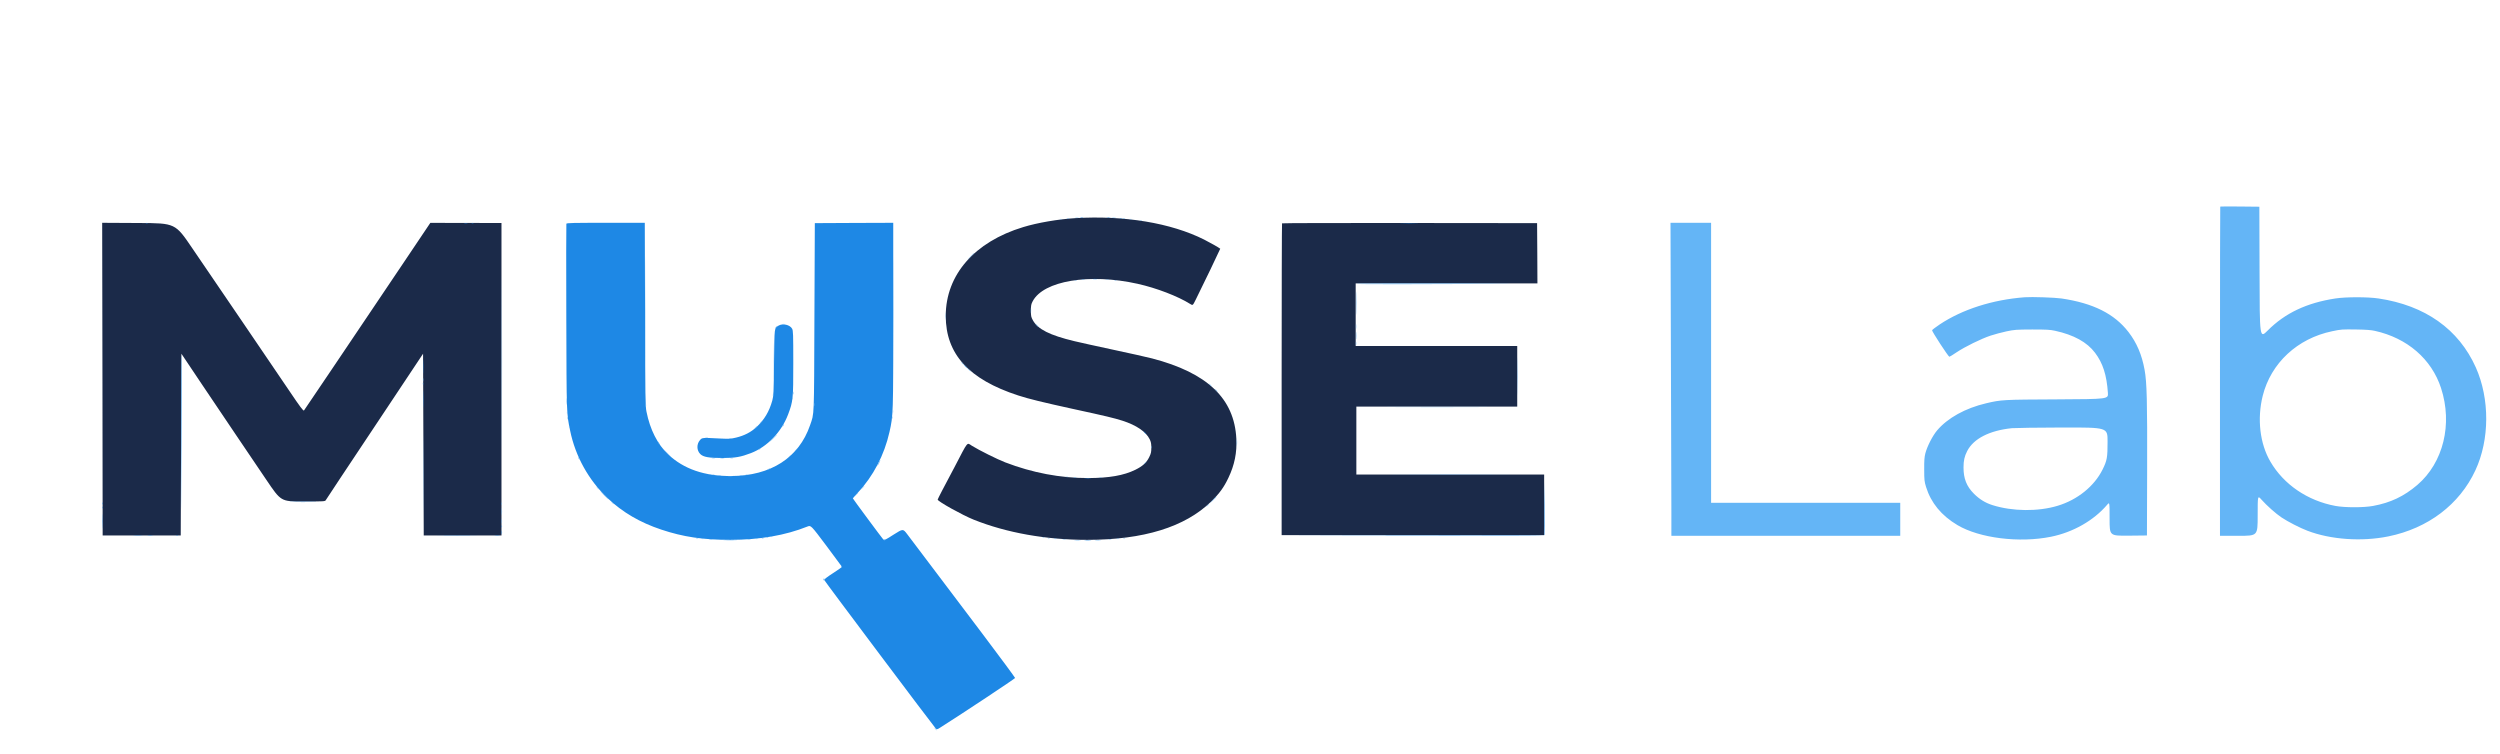
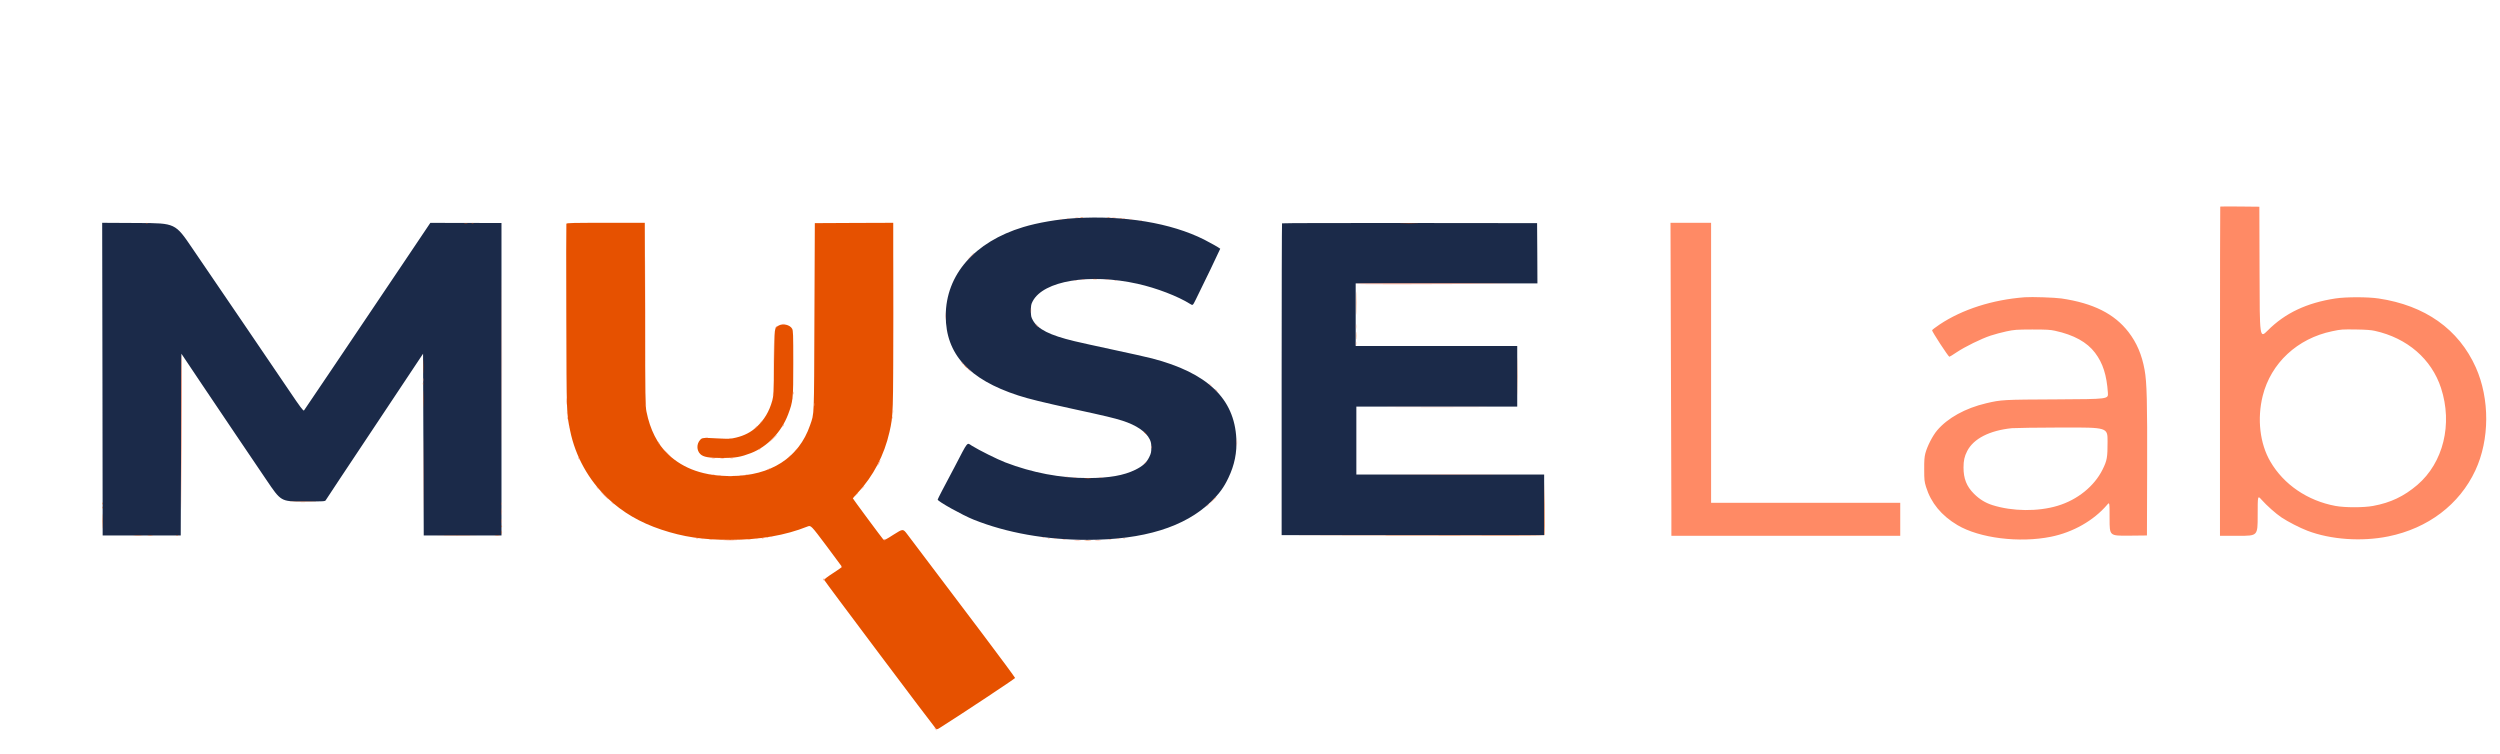
<svg xmlns="http://www.w3.org/2000/svg" viewBox="0 0 3714 1120" preserveAspectRatio="xMidYMid meet">
  <g transform="translate(0,1120) scale(0.1,-0.1)">
    <path fill="#1B2A49" d="M15972 7959 c-250 -15 -560 -68 -772 -133 -723 -219 -1150 -710 -1150 -1319 0 -567 344 -944 1077 -1182 152 -50 374 -104 813 -200 493 -107 609 -135 735 -175 206 -66 351 -164 405 -276 19 -39 24 -65 24 -125 0 -65 -4 -85 -32 -142 -41 -82 -96 -132 -205 -186 -173 -85 -393 -123 -702 -123 -413 -1 -830 79 -1231 233 -117 45 -386 179 -496 247 -77 48 -49 83 -258 -318 -68 -129 -152 -289 -187 -354 -34 -66 -63 -123 -63 -128 0 -26 369 -232 535 -298 490 -196 1074 -300 1686 -300 838 0 1452 190 1841 568 124 121 190 211 258 355 90 188 128 375 117 581 -30 596 -431 977 -1251 1191 -72 19 -333 77 -581 130 -247 53 -506 110 -575 127 -366 88 -542 177 -615 309 -27 49 -30 63 -30 144 0 78 4 97 27 140 160 304 845 418 1558 259 282 -63 599 -185 782 -300 38 -24 38 -24 83 67 89 176 365 752 363 754 -17 15 -160 96 -240 136 -492 247 -1186 362 -1916 318z M1522 5567 l3 -2322 580 0 580 0 5 1350 5 1350 298 -445 c164 -245 399 -593 522 -775 123 -181 321 -475 441 -652 218 -323 218 -323 546 -323 316 0 328 1 338 20 6 11 333 505 728 1097 l717 1078 5 -1350 5 -1350 578 0 577 0 0 2321 0 2321 -529 1 -528 1 -391 -582 c-215 -320 -454 -676 -533 -792 -78 -115 -322 -478 -542 -805 -220 -327 -405 -601 -411 -608 -10 -10 -56 51 -217 290 -112 167 -425 627 -695 1023 -270 396 -606 889 -746 1095 -254 375 -254 375 -797 377 l-543 3 4 -2323z M19046 7882 c-3 -3 -6 -1046 -6 -2319 l0 -2313 1950 0 1950 0 0 450 0 450 -1395 0 -1395 0 0 505 0 505 1195 0 1195 0 0 450 0 450 -1200 0 -1200 0 0 465 0 465 1350 0 1350 0 -2 448 -3 447 -1892 2 c-1040 1 -1894 -1 -1897 -5z" />
-     <path fill="#1E88E5" d="M16053 7963 c9 -2 25 -2 35 0 9 3 1 5 -18 5 -19 0 -27 -2 -17 -5z M16448 7963 c12 -2 30 -2 40 0 9 3 -1 5 -23 4 -22 0 -30 -2 -17 -4z M16638 7953 c6 -2 18 -2 25 0 6 3 1 5 -13 5 -14 0 -19 -2 -12 -5z M2168 7883 c6 -2 18 -2 25 0 6 3 1 5 -13 5 -14 0 -19 -2 -12 -5z M6898 7883 c12 -2 32 -2 45 0 12 2 2 4 -23 4 -25 0 -35 -2 -22 -4z M7008 7883 c6 -2 18 -2 25 0 6 3 1 5 -13 5 -14 0 -19 -2 -12 -5z M8414 7876 c-3 -8 -3 -630 -1 -1382 4 -1470 3 -1429 57 -1692 77 -379 275 -736 557 -1003 223 -211 482 -362 798 -467 326 -109 618 -152 1025 -152 438 1 816 66 1146 198 51 20 51 20 280 -285 126 -168 230 -309 232 -313 2 -4 -58 -47 -133 -95 -78 -50 -134 -93 -131 -100 7 -20 1636 -2189 1657 -2207 19 -16 22 -16 67 13 332 210 1112 727 1112 737 0 7 -216 300 -480 650 -524 696 -1027 1361 -1124 1488 -61 80 -61 80 -200 -8 -113 -73 -141 -87 -151 -76 -22 23 -455 608 -455 614 0 3 32 41 72 83 231 246 395 561 472 903 56 248 56 256 56 1741 l0 1367 -582 -2 -583 -3 -6 -1395 c-6 -1530 -1 -1422 -65 -1608 -166 -483 -584 -752 -1174 -754 -395 -2 -702 104 -934 322 -158 149 -269 368 -322 635 -17 83 -18 194 -21 1448 l-4 1357 -580 0 c-485 0 -580 -2 -585 -14z M20822 7883 c59 -2 158 -2 220 0 62 1 14 3 -107 3 -121 0 -172 -2 -113 -3z M16238 7053 c18 -2 45 -2 60 0 15 2 0 4 -33 4 -33 0 -45 -2 -27 -4z M20144 6695 c0 -154 2 -216 3 -137 2 79 2 205 0 280 -1 75 -3 11 -3 -143z M11565 6362 c-63 -39 -59 -10 -66 -546 -5 -458 -7 -496 -26 -567 -45 -162 -119 -286 -232 -391 -85 -79 -182 -129 -306 -159 -80 -19 -106 -20 -230 -14 -274 14 -273 14 -305 -22 -53 -59 -52 -153 3 -208 45 -45 129 -60 337 -59 182 0 266 15 417 73 242 94 452 312 551 574 74 197 77 225 77 762 0 434 -2 483 -17 511 -33 60 -140 84 -203 46z M20144 6215 c0 -49 1 -71 3 -48 2 23 2 64 0 90 -2 26 -3 8 -3 -42z M22545 5610 c0 -250 1 -353 2 -227 2 125 2 329 0 455 -1 125 -2 22 -2 -228z M6284 5755 c0 -93 2 -133 3 -88 2 45 2 122 0 170 -1 48 -3 12 -3 -82z M14340 5755 c13 -14 26 -25 28 -25 3 0 -5 11 -18 25 -13 14 -26 25 -28 25 -3 0 5 -11 18 -25z M6282 5500 c0 -14 2 -19 5 -12 2 6 2 18 0 25 -3 6 -5 1 -5 -13z M6284 5270 c0 -113 2 -159 3 -102 2 56 2 148 0 205 -1 56 -3 10 -3 -103z M17005 4770 c10 -11 20 -20 23 -20 3 0 -3 9 -13 20 -10 11 -20 20 -23 20 -3 0 3 -9 13 -20z M22942 3703 l-2 -453 -1952 -3 -1953 -2 1953 -3 c1555 -1 1954 1 1957 11 3 6 4 212 3 457 -3 445 -3 445 -6 -7z M16118 4093 c23 -2 61 -2 85 0 23 2 4 4 -43 4 -47 0 -66 -2 -42 -4z M18010 3763 c-55 -58 -55 -58 3 -3 53 50 62 60 54 60 -1 0 -27 -26 -57 -57z M4338 3743 c89 -2 235 -2 325 0 89 1 16 3 -163 3 -179 0 -252 -2 -162 -3z M1522 3720 c0 -14 2 -19 5 -12 2 6 2 18 0 25 -3 6 -5 1 -5 -13z M1522 3660 c0 -14 2 -19 5 -12 2 6 2 18 0 25 -3 6 -5 1 -5 -13z M1524 3455 c0 -99 2 -138 3 -87 2 51 2 132 0 180 -1 48 -3 6 -3 -93z M7452 3380 c0 -14 2 -19 5 -12 2 6 2 18 0 25 -3 6 -5 1 -5 -13z M7453 3290 c0 -25 2 -35 4 -22 2 12 2 32 0 45 -2 12 -4 2 -4 -23z M1993 3243 c31 -2 83 -2 115 0 31 2 5 3 -58 3 -63 0 -89 -1 -57 -3z M2198 3243 c17 -2 47 -2 65 0 17 2 3 4 -33 4 -36 0 -50 -2 -32 -4z M2618 3243 c6 -2 18 -2 25 0 6 3 1 5 -13 5 -14 0 -19 -2 -12 -5z M6543 3243 c136 -2 358 -2 495 0 136 1 24 2 -248 2 -272 0 -384 -1 -247 -2z M7358 3243 c18 -2 45 -2 60 0 15 2 0 4 -33 4 -33 0 -45 -2 -27 -4z M16118 3173 c23 -2 61 -2 85 0 23 2 4 4 -43 4 -47 0 -66 -2 -42 -4z" />
-     <path fill="#64B5F6" d="M32984 8131 c-2 -2 -4 -1104 -4 -2448 l0 -2443 280 0 c280 0 280 0 280 300 0 301 0 301 56 238 78 -88 214 -209 298 -265 96 -64 271 -154 386 -198 346 -132 805 -164 1200 -84 591 120 1058 474 1294 981 213 456 215 1062 7 1529 -254 568 -753 922 -1446 1025 -160 24 -484 24 -640 0 -426 -65 -748 -217 -1007 -477 -118 -118 -118 -118 -120 861 l-3 979 -288 3 c-159 2 -291 1 -293 -1z m2296 -1846 c483 -107 843 -419 984 -850 175 -536 34 -1109 -353 -1440 -199 -169 -396 -263 -656 -311 -140 -26 -420 -26 -560 0 -414 77 -768 318 -966 658 -157 268 -199 636 -114 978 122 486 515 852 1031 959 138 29 146 29 364 26 136 -2 218 -8 270 -20z M15978 7963 c12 -2 32 -2 45 0 12 2 2 4 -23 4 -25 0 -35 -2 -22 -4z M16523 7963 c15 -2 37 -2 50 0 12 2 0 4 -28 4 -27 0 -38 -2 -22 -4z M15853 7953 c9 -2 23 -2 30 0 6 3 -1 5 -18 5 -16 0 -22 -2 -12 -5z M16683 7953 c9 -2 23 -2 30 0 6 3 -1 5 -18 5 -16 0 -22 -2 -12 -5z M15748 7943 c6 -2 18 -2 25 0 6 3 1 5 -13 5 -14 0 -19 -2 -12 -5z M16783 7943 c9 -2 23 -2 30 0 6 3 -1 5 -18 5 -16 0 -22 -2 -12 -5z M16938 7923 c6 -2 18 -2 25 0 6 3 1 5 -13 5 -14 0 -19 -2 -12 -5z M7455 5825 c0 -1138 1 -1603 2 -1032 2 571 2 1503 0 2070 -1 568 -2 101 -2 -1038z M9585 6580 c0 -723 1 -1019 2 -657 2 361 2 953 0 1315 -1 361 -2 65 -2 -658z M13275 6535 c0 -748 1 -1053 2 -677 2 376 2 988 0 1360 -1 372 -2 65 -2 -683z M24823 5908 c4 -1091 7 -2137 7 -2325 l0 -343 1700 0 1700 0 0 245 0 245 -1405 0 -1405 0 0 2080 0 2080 -302 0 -301 0 6 -1982z M14405 7378 c-60 -63 -60 -63 3 -3 34 33 62 61 62 62 0 8 -10 -1 -65 -59z M16073 7043 c9 -2 25 -2 35 0 9 3 1 5 -18 5 -19 0 -27 -2 -17 -5z M16428 7043 c12 -2 32 -2 45 0 12 2 2 4 -23 4 -25 0 -35 -2 -22 -4z M15968 7033 c6 -2 18 -2 25 0 6 3 1 5 -13 5 -14 0 -19 -2 -12 -5z M16558 7033 c6 -2 18 -2 25 0 6 3 1 5 -13 5 -14 0 -19 -2 -12 -5z M20147 6983 c-5 -7 931 -7 2213 0 267 1 -121 3 -862 5 -741 1 -1349 -1 -1351 -5z M30080 6784 c-478 -36 -928 -180 -1264 -404 -59 -40 -110 -78 -113 -86 -5 -15 242 -394 257 -394 5 0 54 30 107 66 124 83 366 202 505 248 60 20 165 48 235 63 120 25 145 27 383 28 213 0 269 -3 340 -19 279 -61 475 -169 594 -327 117 -155 173 -331 191 -596 6 -92 6 -92 -752 -96 -809 -4 -830 -5 -1056 -58 -311 -73 -574 -219 -730 -404 -67 -80 -146 -234 -174 -340 -14 -55 -18 -106 -17 -240 0 -155 3 -178 27 -258 73 -237 228 -426 467 -568 327 -194 919 -268 1389 -173 327 66 634 240 834 474 37 44 37 44 37 -208 0 -252 0 -252 278 -250 l277 3 3 965 c3 1025 -4 1311 -38 1496 -40 223 -117 403 -239 561 -210 272 -524 429 -996 499 -99 14 -439 26 -545 18z m1230 -2142 c0 -240 -7 -281 -74 -417 -123 -248 -372 -450 -668 -539 -291 -88 -671 -84 -968 10 -105 33 -193 87 -275 169 -109 109 -155 224 -155 390 0 101 14 165 54 243 94 185 332 307 666 341 47 4 385 9 753 10 667 1 667 1 667 -207z M15313 6585 c0 -33 2 -45 4 -27 2 18 2 45 0 60 -2 15 -4 0 -4 -33z M14044 6505 c0 -49 1 -71 3 -48 2 23 2 64 0 90 -2 26 -3 8 -3 -42z M20143 6350 c0 -30 2 -43 4 -27 2 15 2 39 0 55 -2 15 -4 2 -4 -28z M11623 6383 c9 -2 25 -2 35 0 9 3 1 5 -18 5 -19 0 -27 -2 -17 -5z M15400 6365 c13 -14 26 -25 28 -25 3 0 -5 11 -18 25 -13 14 -26 25 -28 25 -3 0 5 -11 18 -25z M11524 6338 c-19 -23 -19 -23 4 -4 21 18 27 26 19 26 -2 0 -12 -10 -23 -22z M11495 5830 c0 -245 1 -345 2 -222 2 122 2 322 0 445 -1 122 -2 22 -2 -223z M20143 6095 c0 -22 2 -30 4 -17 2 12 2 30 0 40 -3 9 -5 -1 -4 -23z M2692 4583 c2 -742 4 -1130 5 -863 7 1283 7 2210 1 2210 -5 0 -7 -606 -6 -1347z M14295 5800 c10 -11 20 -20 23 -20 3 0 -3 9 -13 20 -10 11 -20 20 -23 20 -3 0 3 -9 13 -20z M14370 5727 c0 -2 15 -16 33 -33 32 -29 32 -29 3 4 -28 30 -36 37 -36 29z M6283 5555 c0 -22 2 -30 4 -17 2 12 2 30 0 40 -3 9 -5 -1 -4 -23z M17975 5480 c10 -11 20 -20 23 -20 3 0 -3 9 -13 20 -10 11 -20 20 -23 20 -3 0 3 -9 13 -20z M18065 5400 c10 -11 20 -20 23 -20 3 0 -3 9 -13 20 -10 11 -20 20 -23 20 -3 0 3 -9 13 -20z M11782 5360 c0 -19 2 -27 5 -17 2 9 2 25 0 35 -3 9 -5 1 -5 -18z M11482 5330 c0 -14 2 -19 5 -12 2 6 2 18 0 25 -3 6 -5 1 -5 -13z M8413 5235 c0 -44 2 -61 4 -37 2 23 2 59 0 80 -2 20 -4 1 -4 -43z M11772 5280 c0 -14 2 -19 5 -12 2 6 2 18 0 25 -3 6 -5 1 -5 -13z M12092 5190 c0 -19 2 -27 5 -17 2 9 2 25 0 35 -3 9 -5 1 -5 -18z M9592 5180 c0 -19 2 -27 5 -17 2 9 2 25 0 35 -3 9 -5 1 -5 -18z M20748 5153 c331 -2 873 -2 1205 0 331 1 60 2 -603 2 -663 0 -934 -1 -602 -2z M12082 5100 c0 -14 2 -19 5 -12 2 6 2 18 0 25 -3 6 -5 1 -5 -13z M13263 5085 c0 -22 2 -30 4 -17 2 12 2 30 0 40 -3 9 -5 -1 -4 -23z M8422 5070 c0 -19 2 -27 5 -17 2 9 2 25 0 35 -3 9 -5 1 -5 -18z M6285 4155 c0 -506 1 -714 2 -463 2 251 2 665 0 920 -1 255 -2 49 -2 -457z M13252 4995 c0 -16 2 -22 5 -12 2 9 2 23 0 30 -3 6 -5 -1 -5 -18z M8432 4985 c0 -16 2 -22 5 -12 2 9 2 23 0 30 -3 6 -5 -1 -5 -18z M11299 4923 c-24 -28 -24 -28 4 -4 15 14 27 26 27 28 0 8 -8 1 -31 -24z M11630 4880 c-6 -11 -8 -20 -6 -20 3 0 10 9 16 20 6 11 8 20 6 20 -3 0 -10 -9 -16 -20z M8452 4860 c0 -14 2 -19 5 -12 2 6 2 18 0 25 -3 6 -5 1 -5 -13z M11219 4843 c-24 -28 -24 -28 4 -4 15 14 27 26 27 28 0 8 -8 1 -31 -24z M11470 4673 c-65 -68 -65 -68 3 -3 37 35 67 66 67 67 0 8 -10 -2 -70 -64z M10478 4703 c12 -2 30 -2 40 0 9 3 -1 5 -23 4 -22 0 -30 -2 -17 -4z M18373 4625 c0 -44 2 -61 4 -37 2 23 2 59 0 80 -2 20 -4 1 -4 -43z M10633 4683 c9 -2 23 -2 30 0 6 3 -1 5 -18 5 -16 0 -22 -2 -12 -5z M10833 4683 c9 -2 23 -2 30 0 6 3 -1 5 -18 5 -16 0 -22 -2 -12 -5z M9780 4620 c6 -11 13 -20 16 -20 2 0 0 9 -6 20 -6 11 -13 20 -16 20 -2 0 0 -9 6 -20z M17102 4555 c0 -16 2 -22 5 -12 2 9 2 23 0 30 -3 6 -5 -1 -5 -18z M9905 4470 c38 -38 72 -70 74 -70 3 0 -26 32 -64 70 -38 39 -72 70 -74 70 -3 0 26 -31 64 -70z M11274 4524 c-18 -14 -18 -15 4 -4 12 6 22 13 22 15 0 8 -5 6 -26 -11z M11814 4508 c-29 -33 -29 -33 4 -4 30 28 37 36 29 36 -2 0 -16 -15 -33 -32z M11719 4413 c-24 -28 -24 -28 4 -4 15 14 27 26 27 28 0 8 -8 1 -31 -24z M8590 4405 c0 -5 5 -17 10 -25 5 -8 10 -10 10 -5 0 6 -5 17 -10 25 -5 8 -10 11 -10 5z M10578 4393 c12 -2 30 -2 40 0 9 3 -1 5 -23 4 -22 0 -30 -2 -17 -4z M10853 4393 c9 -2 25 -2 35 0 9 3 1 5 -18 5 -19 0 -27 -2 -17 -5z M10703 4383 c15 -2 39 -2 55 0 15 2 2 4 -28 4 -30 0 -43 -2 -27 -4z M13052 4325 c-12 -25 -20 -45 -17 -45 7 0 47 81 43 86 -3 2 -14 -17 -26 -41z M17004 4318 c-19 -23 -19 -23 4 -4 21 18 27 26 19 26 -2 0 -12 -10 -23 -22z M11410 4230 c-8 -5 -10 -10 -5 -10 6 0 17 5 25 10 8 5 11 10 5 10 -5 0 -17 -5 -25 -10z M10528 4153 c6 -2 18 -2 25 0 6 3 1 5 -13 5 -14 0 -19 -2 -12 -5z M20848 4153 c386 -2 1018 -2 1405 0 386 1 70 2 -703 2 -773 0 -1089 -1 -702 -2z M10588 4143 c6 -2 18 -2 25 0 6 3 1 5 -13 5 -14 0 -19 -2 -12 -5z M11078 4143 c6 -2 18 -2 25 0 6 3 1 5 -13 5 -14 0 -19 -2 -12 -5z M10673 4133 c9 -2 25 -2 35 0 9 3 1 5 -18 5 -19 0 -27 -2 -17 -5z M10993 4133 c9 -2 25 -2 35 0 9 3 1 5 -18 5 -19 0 -27 -2 -17 -5z M10818 4123 c18 -2 45 -2 60 0 15 2 0 4 -33 4 -33 0 -45 -2 -27 -4z M15838 4113 c6 -2 18 -2 25 0 6 3 1 5 -13 5 -14 0 -19 -2 -12 -5z M15953 4103 c9 -2 25 -2 35 0 9 3 1 5 -18 5 -19 0 -27 -2 -17 -5z M16328 4103 c12 -2 30 -2 40 0 9 3 -1 5 -23 4 -22 0 -30 -2 -17 -4z M12804 3948 c-29 -33 -29 -33 4 -4 30 28 37 36 29 36 -2 0 -16 -15 -33 -32z M8875 3950 c10 -11 20 -20 23 -20 3 0 -3 9 -13 20 -10 11 -20 20 -23 20 -3 0 3 -9 13 -20z M8975 3840 c33 -33 62 -60 64 -60 3 0 -21 27 -54 60 -33 33 -62 60 -64 60 -3 0 21 -27 54 -60z M12705 3838 c-40 -43 -40 -43 3 -3 23 21 42 40 42 42 0 8 -9 0 -45 -39z M9095 3730 c10 -11 20 -20 23 -20 3 0 -3 9 -13 20 -10 11 -20 20 -23 20 -3 0 3 -9 13 -20z M7452 3715 c0 -16 2 -22 5 -12 2 9 2 23 0 30 -3 6 -5 -1 -5 -18z M17934 3688 c-19 -23 -19 -23 4 -4 21 18 27 26 19 26 -2 0 -12 -10 -23 -22z M7453 3600 c0 -47 2 -66 4 -42 2 23 2 61 0 85 -2 23 -4 4 -4 -43z M7453 3455 c0 -33 2 -45 4 -27 2 18 2 45 0 60 -2 15 -4 0 -4 -33z M11448 3223 c6 -2 18 -2 25 0 6 3 1 5 -13 5 -14 0 -19 -2 -12 -5z M11388 3213 c6 -2 18 -2 25 0 6 3 1 5 -13 5 -14 0 -19 -2 -12 -5z M15488 3213 c6 -2 18 -2 25 0 6 3 1 5 -13 5 -14 0 -19 -2 -12 -5z M10343 3203 c9 -2 23 -2 30 0 6 3 -1 5 -18 5 -16 0 -22 -2 -12 -5z M11318 3203 c6 -2 18 -2 25 0 6 3 1 5 -13 5 -14 0 -19 -2 -12 -5z M15568 3203 c6 -2 18 -2 25 0 6 3 1 5 -13 5 -14 0 -19 -2 -12 -5z M16688 3203 c6 -2 18 -2 25 0 6 3 1 5 -13 5 -14 0 -19 -2 -12 -5z M10423 3193 c9 -2 25 -2 35 0 9 3 1 5 -18 5 -19 0 -27 -2 -17 -5z M11223 3193 c9 -2 25 -2 35 0 9 3 1 5 -18 5 -19 0 -27 -2 -17 -5z M13122 3185 c15 -16 20 -17 30 -6 11 11 10 13 0 7 -7 -4 -21 -2 -30 5 -15 12 -15 11 0 -6z M15663 3193 c9 -2 23 -2 30 0 6 3 -1 5 -18 5 -16 0 -22 -2 -12 -5z M16593 3193 c9 -2 23 -2 30 0 6 3 -1 5 -18 5 -16 0 -22 -2 -12 -5z M10538 3183 c12 -2 32 -2 45 0 12 2 2 4 -23 4 -25 0 -35 -2 -22 -4z M11108 3183 c12 -2 30 -2 40 0 9 3 -1 5 -23 4 -22 0 -30 -2 -17 -4z M15788 3183 c12 -2 30 -2 40 0 9 3 -1 5 -23 4 -22 0 -30 -2 -17 -4z M16473 3183 c9 -2 25 -2 35 0 9 3 1 5 -18 5 -19 0 -27 -2 -17 -5z M10763 3173 c48 -2 125 -2 170 0 45 1 6 3 -88 3 -93 0 -130 -2 -82 -3z M15968 3173 c23 -2 59 -2 80 0 20 2 1 4 -43 4 -44 0 -61 -2 -37 -4z M16273 3173 c20 -2 54 -2 75 0 20 2 3 4 -38 4 -41 0 -58 -2 -37 -4z M12494 2780 c0 -13 4 -16 10 -10 7 7 7 13 0 20 -6 6 -10 3 -10 -10z M12234 2599 c-3 -6 -2 -15 3 -20 5 -5 9 -1 9 11 0 23 -2 24 -12 9z M13895 370 c10 -11 20 -20 23 -20 3 0 -3 9 -13 20 -10 11 -20 20 -23 20 -3 0 3 -9 13 -20z" />
+     <path fill="#E65100" d="M16053 7963 c9 -2 25 -2 35 0 9 3 1 5 -18 5 -19 0 -27 -2 -17 -5z M16448 7963 c12 -2 30 -2 40 0 9 3 -1 5 -23 4 -22 0 -30 -2 -17 -4z M16638 7953 c6 -2 18 -2 25 0 6 3 1 5 -13 5 -14 0 -19 -2 -12 -5z M2168 7883 c6 -2 18 -2 25 0 6 3 1 5 -13 5 -14 0 -19 -2 -12 -5z M6898 7883 c12 -2 32 -2 45 0 12 2 2 4 -23 4 -25 0 -35 -2 -22 -4z M7008 7883 c6 -2 18 -2 25 0 6 3 1 5 -13 5 -14 0 -19 -2 -12 -5z M8414 7876 c-3 -8 -3 -630 -1 -1382 4 -1470 3 -1429 57 -1692 77 -379 275 -736 557 -1003 223 -211 482 -362 798 -467 326 -109 618 -152 1025 -152 438 1 816 66 1146 198 51 20 51 20 280 -285 126 -168 230 -309 232 -313 2 -4 -58 -47 -133 -95 -78 -50 -134 -93 -131 -100 7 -20 1636 -2189 1657 -2207 19 -16 22 -16 67 13 332 210 1112 727 1112 737 0 7 -216 300 -480 650 -524 696 -1027 1361 -1124 1488 -61 80 -61 80 -200 -8 -113 -73 -141 -87 -151 -76 -22 23 -455 608 -455 614 0 3 32 41 72 83 231 246 395 561 472 903 56 248 56 256 56 1741 l0 1367 -582 -2 -583 -3 -6 -1395 c-6 -1530 -1 -1422 -65 -1608 -166 -483 -584 -752 -1174 -754 -395 -2 -702 104 -934 322 -158 149 -269 368 -322 635 -17 83 -18 194 -21 1448 l-4 1357 -580 0 c-485 0 -580 -2 -585 -14z M20822 7883 c59 -2 158 -2 220 0 62 1 14 3 -107 3 -121 0 -172 -2 -113 -3z M16238 7053 c18 -2 45 -2 60 0 15 2 0 4 -33 4 -33 0 -45 -2 -27 -4z M20144 6695 c0 -154 2 -216 3 -137 2 79 2 205 0 280 -1 75 -3 11 -3 -143z M11565 6362 c-63 -39 -59 -10 -66 -546 -5 -458 -7 -496 -26 -567 -45 -162 -119 -286 -232 -391 -85 -79 -182 -129 -306 -159 -80 -19 -106 -20 -230 -14 -274 14 -273 14 -305 -22 -53 -59 -52 -153 3 -208 45 -45 129 -60 337 -59 182 0 266 15 417 73 242 94 452 312 551 574 74 197 77 225 77 762 0 434 -2 483 -17 511 -33 60 -140 84 -203 46z M20144 6215 c0 -49 1 -71 3 -48 2 23 2 64 0 90 -2 26 -3 8 -3 -42z M22545 5610 c0 -250 1 -353 2 -227 2 125 2 329 0 455 -1 125 -2 22 -2 -228z M6284 5755 c0 -93 2 -133 3 -88 2 45 2 122 0 170 -1 48 -3 12 -3 -82z M14340 5755 c13 -14 26 -25 28 -25 3 0 -5 11 -18 25 -13 14 -26 25 -28 25 -3 0 5 -11 18 -25z M6282 5500 c0 -14 2 -19 5 -12 2 6 2 18 0 25 -3 6 -5 1 -5 -13z M6284 5270 c0 -113 2 -159 3 -102 2 56 2 148 0 205 -1 56 -3 10 -3 -103z M17005 4770 c10 -11 20 -20 23 -20 3 0 -3 9 -13 20 -10 11 -20 20 -23 20 -3 0 3 -9 13 -20z M22942 3703 l-2 -453 -1952 -3 -1953 -2 1953 -3 c1555 -1 1954 1 1957 11 3 6 4 212 3 457 -3 445 -3 445 -6 -7z M16118 4093 c23 -2 61 -2 85 0 23 2 4 4 -43 4 -47 0 -66 -2 -42 -4z M18010 3763 c-55 -58 -55 -58 3 -3 53 50 62 60 54 60 -1 0 -27 -26 -57 -57z M4338 3743 c89 -2 235 -2 325 0 89 1 16 3 -163 3 -179 0 -252 -2 -162 -3z M1522 3720 c0 -14 2 -19 5 -12 2 6 2 18 0 25 -3 6 -5 1 -5 -13z M1522 3660 c0 -14 2 -19 5 -12 2 6 2 18 0 25 -3 6 -5 1 -5 -13z M1524 3455 c0 -99 2 -138 3 -87 2 51 2 132 0 180 -1 48 -3 6 -3 -93z M7452 3380 c0 -14 2 -19 5 -12 2 6 2 18 0 25 -3 6 -5 1 -5 -13z M7453 3290 c0 -25 2 -35 4 -22 2 12 2 32 0 45 -2 12 -4 2 -4 -23z M1993 3243 c31 -2 83 -2 115 0 31 2 5 3 -58 3 -63 0 -89 -1 -57 -3z M2198 3243 c17 -2 47 -2 65 0 17 2 3 4 -33 4 -36 0 -50 -2 -32 -4z M2618 3243 c6 -2 18 -2 25 0 6 3 1 5 -13 5 -14 0 -19 -2 -12 -5z M6543 3243 c136 -2 358 -2 495 0 136 1 24 2 -248 2 -272 0 -384 -1 -247 -2z M7358 3243 c18 -2 45 -2 60 0 15 2 0 4 -33 4 -33 0 -45 -2 -27 -4z M16118 3173 c23 -2 61 -2 85 0 23 2 4 4 -43 4 -47 0 -66 -2 -42 -4z" />
+     <path fill="#FF8A65" d="M32984 8131 c-2 -2 -4 -1104 -4 -2448 l0 -2443 280 0 c280 0 280 0 280 300 0 301 0 301 56 238 78 -88 214 -209 298 -265 96 -64 271 -154 386 -198 346 -132 805 -164 1200 -84 591 120 1058 474 1294 981 213 456 215 1062 7 1529 -254 568 -753 922 -1446 1025 -160 24 -484 24 -640 0 -426 -65 -748 -217 -1007 -477 -118 -118 -118 -118 -120 861 l-3 979 -288 3 c-159 2 -291 1 -293 -1z m2296 -1846 c483 -107 843 -419 984 -850 175 -536 34 -1109 -353 -1440 -199 -169 -396 -263 -656 -311 -140 -26 -420 -26 -560 0 -414 77 -768 318 -966 658 -157 268 -199 636 -114 978 122 486 515 852 1031 959 138 29 146 29 364 26 136 -2 218 -8 270 -20z M15978 7963 c12 -2 32 -2 45 0 12 2 2 4 -23 4 -25 0 -35 -2 -22 -4z M16523 7963 c15 -2 37 -2 50 0 12 2 0 4 -28 4 -27 0 -38 -2 -22 -4z M15853 7953 c9 -2 23 -2 30 0 6 3 -1 5 -18 5 -16 0 -22 -2 -12 -5z M16683 7953 c9 -2 23 -2 30 0 6 3 -1 5 -18 5 -16 0 -22 -2 -12 -5z M15748 7943 c6 -2 18 -2 25 0 6 3 1 5 -13 5 -14 0 -19 -2 -12 -5z M16783 7943 c9 -2 23 -2 30 0 6 3 -1 5 -18 5 -16 0 -22 -2 -12 -5z M16938 7923 c6 -2 18 -2 25 0 6 3 1 5 -13 5 -14 0 -19 -2 -12 -5z M7455 5825 c0 -1138 1 -1603 2 -1032 2 571 2 1503 0 2070 -1 568 -2 101 -2 -1038z M9585 6580 c0 -723 1 -1019 2 -657 2 361 2 953 0 1315 -1 361 -2 65 -2 -658z M13275 6535 c0 -748 1 -1053 2 -677 2 376 2 988 0 1360 -1 372 -2 65 -2 -683z M24823 5908 c4 -1091 7 -2137 7 -2325 l0 -343 1700 0 1700 0 0 245 0 245 -1405 0 -1405 0 0 2080 0 2080 -302 0 -301 0 6 -1982z M14405 7378 c-60 -63 -60 -63 3 -3 34 33 62 61 62 62 0 8 -10 -1 -65 -59z M16073 7043 c9 -2 25 -2 35 0 9 3 1 5 -18 5 -19 0 -27 -2 -17 -5z M16428 7043 c12 -2 32 -2 45 0 12 2 2 4 -23 4 -25 0 -35 -2 -22 -4z M15968 7033 c6 -2 18 -2 25 0 6 3 1 5 -13 5 -14 0 -19 -2 -12 -5z M16558 7033 c6 -2 18 -2 25 0 6 3 1 5 -13 5 -14 0 -19 -2 -12 -5z M20147 6983 c-5 -7 931 -7 2213 0 267 1 -121 3 -862 5 -741 1 -1349 -1 -1351 -5z M30080 6784 c-478 -36 -928 -180 -1264 -404 -59 -40 -110 -78 -113 -86 -5 -15 242 -394 257 -394 5 0 54 30 107 66 124 83 366 202 505 248 60 20 165 48 235 63 120 25 145 27 383 28 213 0 269 -3 340 -19 279 -61 475 -169 594 -327 117 -155 173 -331 191 -596 6 -92 6 -92 -752 -96 -809 -4 -830 -5 -1056 -58 -311 -73 -574 -219 -730 -404 -67 -80 -146 -234 -174 -340 -14 -55 -18 -106 -17 -240 0 -155 3 -178 27 -258 73 -237 228 -426 467 -568 327 -194 919 -268 1389 -173 327 66 634 240 834 474 37 44 37 44 37 -208 0 -252 0 -252 278 -250 l277 3 3 965 c3 1025 -4 1311 -38 1496 -40 223 -117 403 -239 561 -210 272 -524 429 -996 499 -99 14 -439 26 -545 18z m1230 -2142 c0 -240 -7 -281 -74 -417 -123 -248 -372 -450 -668 -539 -291 -88 -671 -84 -968 10 -105 33 -193 87 -275 169 -109 109 -155 224 -155 390 0 101 14 165 54 243 94 185 332 307 666 341 47 4 385 9 753 10 667 1 667 1 667 -207z M15313 6585 c0 -33 2 -45 4 -27 2 18 2 45 0 60 -2 15 -4 0 -4 -33z M14044 6505 c0 -49 1 -71 3 -48 2 23 2 64 0 90 -2 26 -3 8 -3 -42z M20143 6350 c0 -30 2 -43 4 -27 2 15 2 39 0 55 -2 15 -4 2 -4 -28z M11623 6383 c9 -2 25 -2 35 0 9 3 1 5 -18 5 -19 0 -27 -2 -17 -5z M15400 6365 c13 -14 26 -25 28 -25 3 0 -5 11 -18 25 -13 14 -26 25 -28 25 -3 0 5 -11 18 -25z M11524 6338 c-19 -23 -19 -23 4 -4 21 18 27 26 19 26 -2 0 -12 -10 -23 -22z M11495 5830 c0 -245 1 -345 2 -222 2 122 2 322 0 445 -1 122 -2 22 -2 -223z M20143 6095 c0 -22 2 -30 4 -17 2 12 2 30 0 40 -3 9 -5 -1 -4 -23z M2692 4583 c2 -742 4 -1130 5 -863 7 1283 7 2210 1 2210 -5 0 -7 -606 -6 -1347z M14295 5800 c10 -11 20 -20 23 -20 3 0 -3 9 -13 20 -10 11 -20 20 -23 20 -3 0 3 -9 13 -20z M14370 5727 c0 -2 15 -16 33 -33 32 -29 32 -29 3 4 -28 30 -36 37 -36 29z M6283 5555 c0 -22 2 -30 4 -17 2 12 2 30 0 40 -3 9 -5 -1 -4 -23z M17975 5480 c10 -11 20 -20 23 -20 3 0 -3 9 -13 20 -10 11 -20 20 -23 20 -3 0 3 -9 13 -20z M18065 5400 c10 -11 20 -20 23 -20 3 0 -3 9 -13 20 -10 11 -20 20 -23 20 -3 0 3 -9 13 -20z M11782 5360 c0 -19 2 -27 5 -17 2 9 2 25 0 35 -3 9 -5 1 -5 -18z M11482 5330 c0 -14 2 -19 5 -12 2 6 2 18 0 25 -3 6 -5 1 -5 -13z M8413 5235 c0 -44 2 -61 4 -37 2 23 2 59 0 80 -2 20 -4 1 -4 -43z M11772 5280 c0 -14 2 -19 5 -12 2 6 2 18 0 25 -3 6 -5 1 -5 -13z M12092 5190 c0 -19 2 -27 5 -17 2 9 2 25 0 35 -3 9 -5 1 -5 -18z M9592 5180 c0 -19 2 -27 5 -17 2 9 2 25 0 35 -3 9 -5 1 -5 -18z M20748 5153 c331 -2 873 -2 1205 0 331 1 60 2 -603 2 -663 0 -934 -1 -602 -2z M12082 5100 c0 -14 2 -19 5 -12 2 6 2 18 0 25 -3 6 -5 1 -5 -13z M13263 5085 c0 -22 2 -30 4 -17 2 12 2 30 0 40 -3 9 -5 -1 -4 -23z M8422 5070 c0 -19 2 -27 5 -17 2 9 2 25 0 35 -3 9 -5 1 -5 -18z M6285 4155 c0 -506 1 -714 2 -463 2 251 2 665 0 920 -1 255 -2 49 -2 -457z M13252 4995 c0 -16 2 -22 5 -12 2 9 2 23 0 30 -3 6 -5 -1 -5 -18z M8432 4985 c0 -16 2 -22 5 -12 2 9 2 23 0 30 -3 6 -5 -1 -5 -18z M11299 4923 c-24 -28 -24 -28 4 -4 15 14 27 26 27 28 0 8 -8 1 -31 -24z M11630 4880 c-6 -11 -8 -20 -6 -20 3 0 10 9 16 20 6 11 8 20 6 20 -3 0 -10 -9 -16 -20z M8452 4860 c0 -14 2 -19 5 -12 2 6 2 18 0 25 -3 6 -5 1 -5 -13z M11219 4843 c-24 -28 -24 -28 4 -4 15 14 27 26 27 28 0 8 -8 1 -31 -24z M11470 4673 c-65 -68 -65 -68 3 -3 37 35 67 66 67 67 0 8 -10 -2 -70 -64z M10478 4703 c12 -2 30 -2 40 0 9 3 -1 5 -23 4 -22 0 -30 -2 -17 -4z M18373 4625 c0 -44 2 -61 4 -37 2 23 2 59 0 80 -2 20 -4 1 -4 -43z M10633 4683 c9 -2 23 -2 30 0 6 3 -1 5 -18 5 -16 0 -22 -2 -12 -5z M10833 4683 c9 -2 23 -2 30 0 6 3 -1 5 -18 5 -16 0 -22 -2 -12 -5z M9780 4620 c6 -11 13 -20 16 -20 2 0 0 9 -6 20 -6 11 -13 20 -16 20 -2 0 0 -9 6 -20z M17102 4555 c0 -16 2 -22 5 -12 2 9 2 23 0 30 -3 6 -5 -1 -5 -18z M9905 4470 c38 -38 72 -70 74 -70 3 0 -26 32 -64 70 -38 39 -72 70 -74 70 -3 0 26 -31 64 -70z M11274 4524 c-18 -14 -18 -15 4 -4 12 6 22 13 22 15 0 8 -5 6 -26 -11z M11814 4508 c-29 -33 -29 -33 4 -4 30 28 37 36 29 36 -2 0 -16 -15 -33 -32z M11719 4413 c-24 -28 -24 -28 4 -4 15 14 27 26 27 28 0 8 -8 1 -31 -24z M8590 4405 c0 -5 5 -17 10 -25 5 -8 10 -10 10 -5 0 6 -5 17 -10 25 -5 8 -10 11 -10 5z M10578 4393 c12 -2 30 -2 40 0 9 3 -1 5 -23 4 -22 0 -30 -2 -17 -4z M10853 4393 c9 -2 25 -2 35 0 9 3 1 5 -18 5 -19 0 -27 -2 -17 -5z M10703 4383 c15 -2 39 -2 55 0 15 2 2 4 -28 4 -30 0 -43 -2 -27 -4z M13052 4325 c-12 -25 -20 -45 -17 -45 7 0 47 81 43 86 -3 2 -14 -17 -26 -41z M17004 4318 c-19 -23 -19 -23 4 -4 21 18 27 26 19 26 -2 0 -12 -10 -23 -22z M11410 4230 c-8 -5 -10 -10 -5 -10 6 0 17 5 25 10 8 5 11 10 5 10 -5 0 -17 -5 -25 -10z M10528 4153 c6 -2 18 -2 25 0 6 3 1 5 -13 5 -14 0 -19 -2 -12 -5z M20848 4153 c386 -2 1018 -2 1405 0 386 1 70 2 -703 2 -773 0 -1089 -1 -702 -2z M10588 4143 c6 -2 18 -2 25 0 6 3 1 5 -13 5 -14 0 -19 -2 -12 -5z M11078 4143 c6 -2 18 -2 25 0 6 3 1 5 -13 5 -14 0 -19 -2 -12 -5z M10673 4133 c9 -2 25 -2 35 0 9 3 1 5 -18 5 -19 0 -27 -2 -17 -5z M10993 4133 c9 -2 25 -2 35 0 9 3 1 5 -18 5 -19 0 -27 -2 -17 -5z M10818 4123 c18 -2 45 -2 60 0 15 2 0 4 -33 4 -33 0 -45 -2 -27 -4z M15838 4113 c6 -2 18 -2 25 0 6 3 1 5 -13 5 -14 0 -19 -2 -12 -5z M15953 4103 c9 -2 25 -2 35 0 9 3 1 5 -18 5 -19 0 -27 -2 -17 -5z M16328 4103 c12 -2 30 -2 40 0 9 3 -1 5 -23 4 -22 0 -30 -2 -17 -4z M12804 3948 c-29 -33 -29 -33 4 -4 30 28 37 36 29 36 -2 0 -16 -15 -33 -32z M8875 3950 c10 -11 20 -20 23 -20 3 0 -3 9 -13 20 -10 11 -20 20 -23 20 -3 0 3 -9 13 -20z M8975 3840 c33 -33 62 -60 64 -60 3 0 -21 27 -54 60 -33 33 -62 60 -64 60 -3 0 21 -27 54 -60z M12705 3838 c-40 -43 -40 -43 3 -3 23 21 42 40 42 42 0 8 -9 0 -45 -39z M9095 3730 c10 -11 20 -20 23 -20 3 0 -3 9 -13 20 -10 11 -20 20 -23 20 -3 0 3 -9 13 -20z M7452 3715 c0 -16 2 -22 5 -12 2 9 2 23 0 30 -3 6 -5 -1 -5 -18z M17934 3688 c-19 -23 -19 -23 4 -4 21 18 27 26 19 26 -2 0 -12 -10 -23 -22z M7453 3600 c0 -47 2 -66 4 -42 2 23 2 61 0 85 -2 23 -4 4 -4 -43z M7453 3455 c0 -33 2 -45 4 -27 2 18 2 45 0 60 -2 15 -4 0 -4 -33z M11448 3223 c6 -2 18 -2 25 0 6 3 1 5 -13 5 -14 0 -19 -2 -12 -5z M11388 3213 c6 -2 18 -2 25 0 6 3 1 5 -13 5 -14 0 -19 -2 -12 -5z M15488 3213 c6 -2 18 -2 25 0 6 3 1 5 -13 5 -14 0 -19 -2 -12 -5z M10343 3203 c9 -2 23 -2 30 0 6 3 -1 5 -18 5 -16 0 -22 -2 -12 -5z M11318 3203 c6 -2 18 -2 25 0 6 3 1 5 -13 5 -14 0 -19 -2 -12 -5z M15568 3203 c6 -2 18 -2 25 0 6 3 1 5 -13 5 -14 0 -19 -2 -12 -5z M16688 3203 c6 -2 18 -2 25 0 6 3 1 5 -13 5 -14 0 -19 -2 -12 -5z M10423 3193 c9 -2 25 -2 35 0 9 3 1 5 -18 5 -19 0 -27 -2 -17 -5z M11223 3193 c9 -2 25 -2 35 0 9 3 1 5 -18 5 -19 0 -27 -2 -17 -5z M13122 3185 c15 -16 20 -17 30 -6 11 11 10 13 0 7 -7 -4 -21 -2 -30 5 -15 12 -15 11 0 -6z M15663 3193 c9 -2 23 -2 30 0 6 3 -1 5 -18 5 -16 0 -22 -2 -12 -5z M16593 3193 c9 -2 23 -2 30 0 6 3 -1 5 -18 5 -16 0 -22 -2 -12 -5z M10538 3183 c12 -2 32 -2 45 0 12 2 2 4 -23 4 -25 0 -35 -2 -22 -4z M11108 3183 c12 -2 30 -2 40 0 9 3 -1 5 -23 4 -22 0 -30 -2 -17 -4z M15788 3183 c12 -2 30 -2 40 0 9 3 -1 5 -23 4 -22 0 -30 -2 -17 -4z M16473 3183 c9 -2 25 -2 35 0 9 3 1 5 -18 5 -19 0 -27 -2 -17 -5z M10763 3173 c48 -2 125 -2 170 0 45 1 6 3 -88 3 -93 0 -130 -2 -82 -3z M15968 3173 c23 -2 59 -2 80 0 20 2 1 4 -43 4 -44 0 -61 -2 -37 -4z M16273 3173 c20 -2 54 -2 75 0 20 2 3 4 -38 4 -41 0 -58 -2 -37 -4z M12494 2780 c0 -13 4 -16 10 -10 7 7 7 13 0 20 -6 6 -10 3 -10 -10z M12234 2599 c-3 -6 -2 -15 3 -20 5 -5 9 -1 9 11 0 23 -2 24 -12 9z M13895 370 c10 -11 20 -20 23 -20 3 0 -3 9 -13 20 -10 11 -20 20 -23 20 -3 0 3 -9 13 -20z" />
  </g>
</svg>
